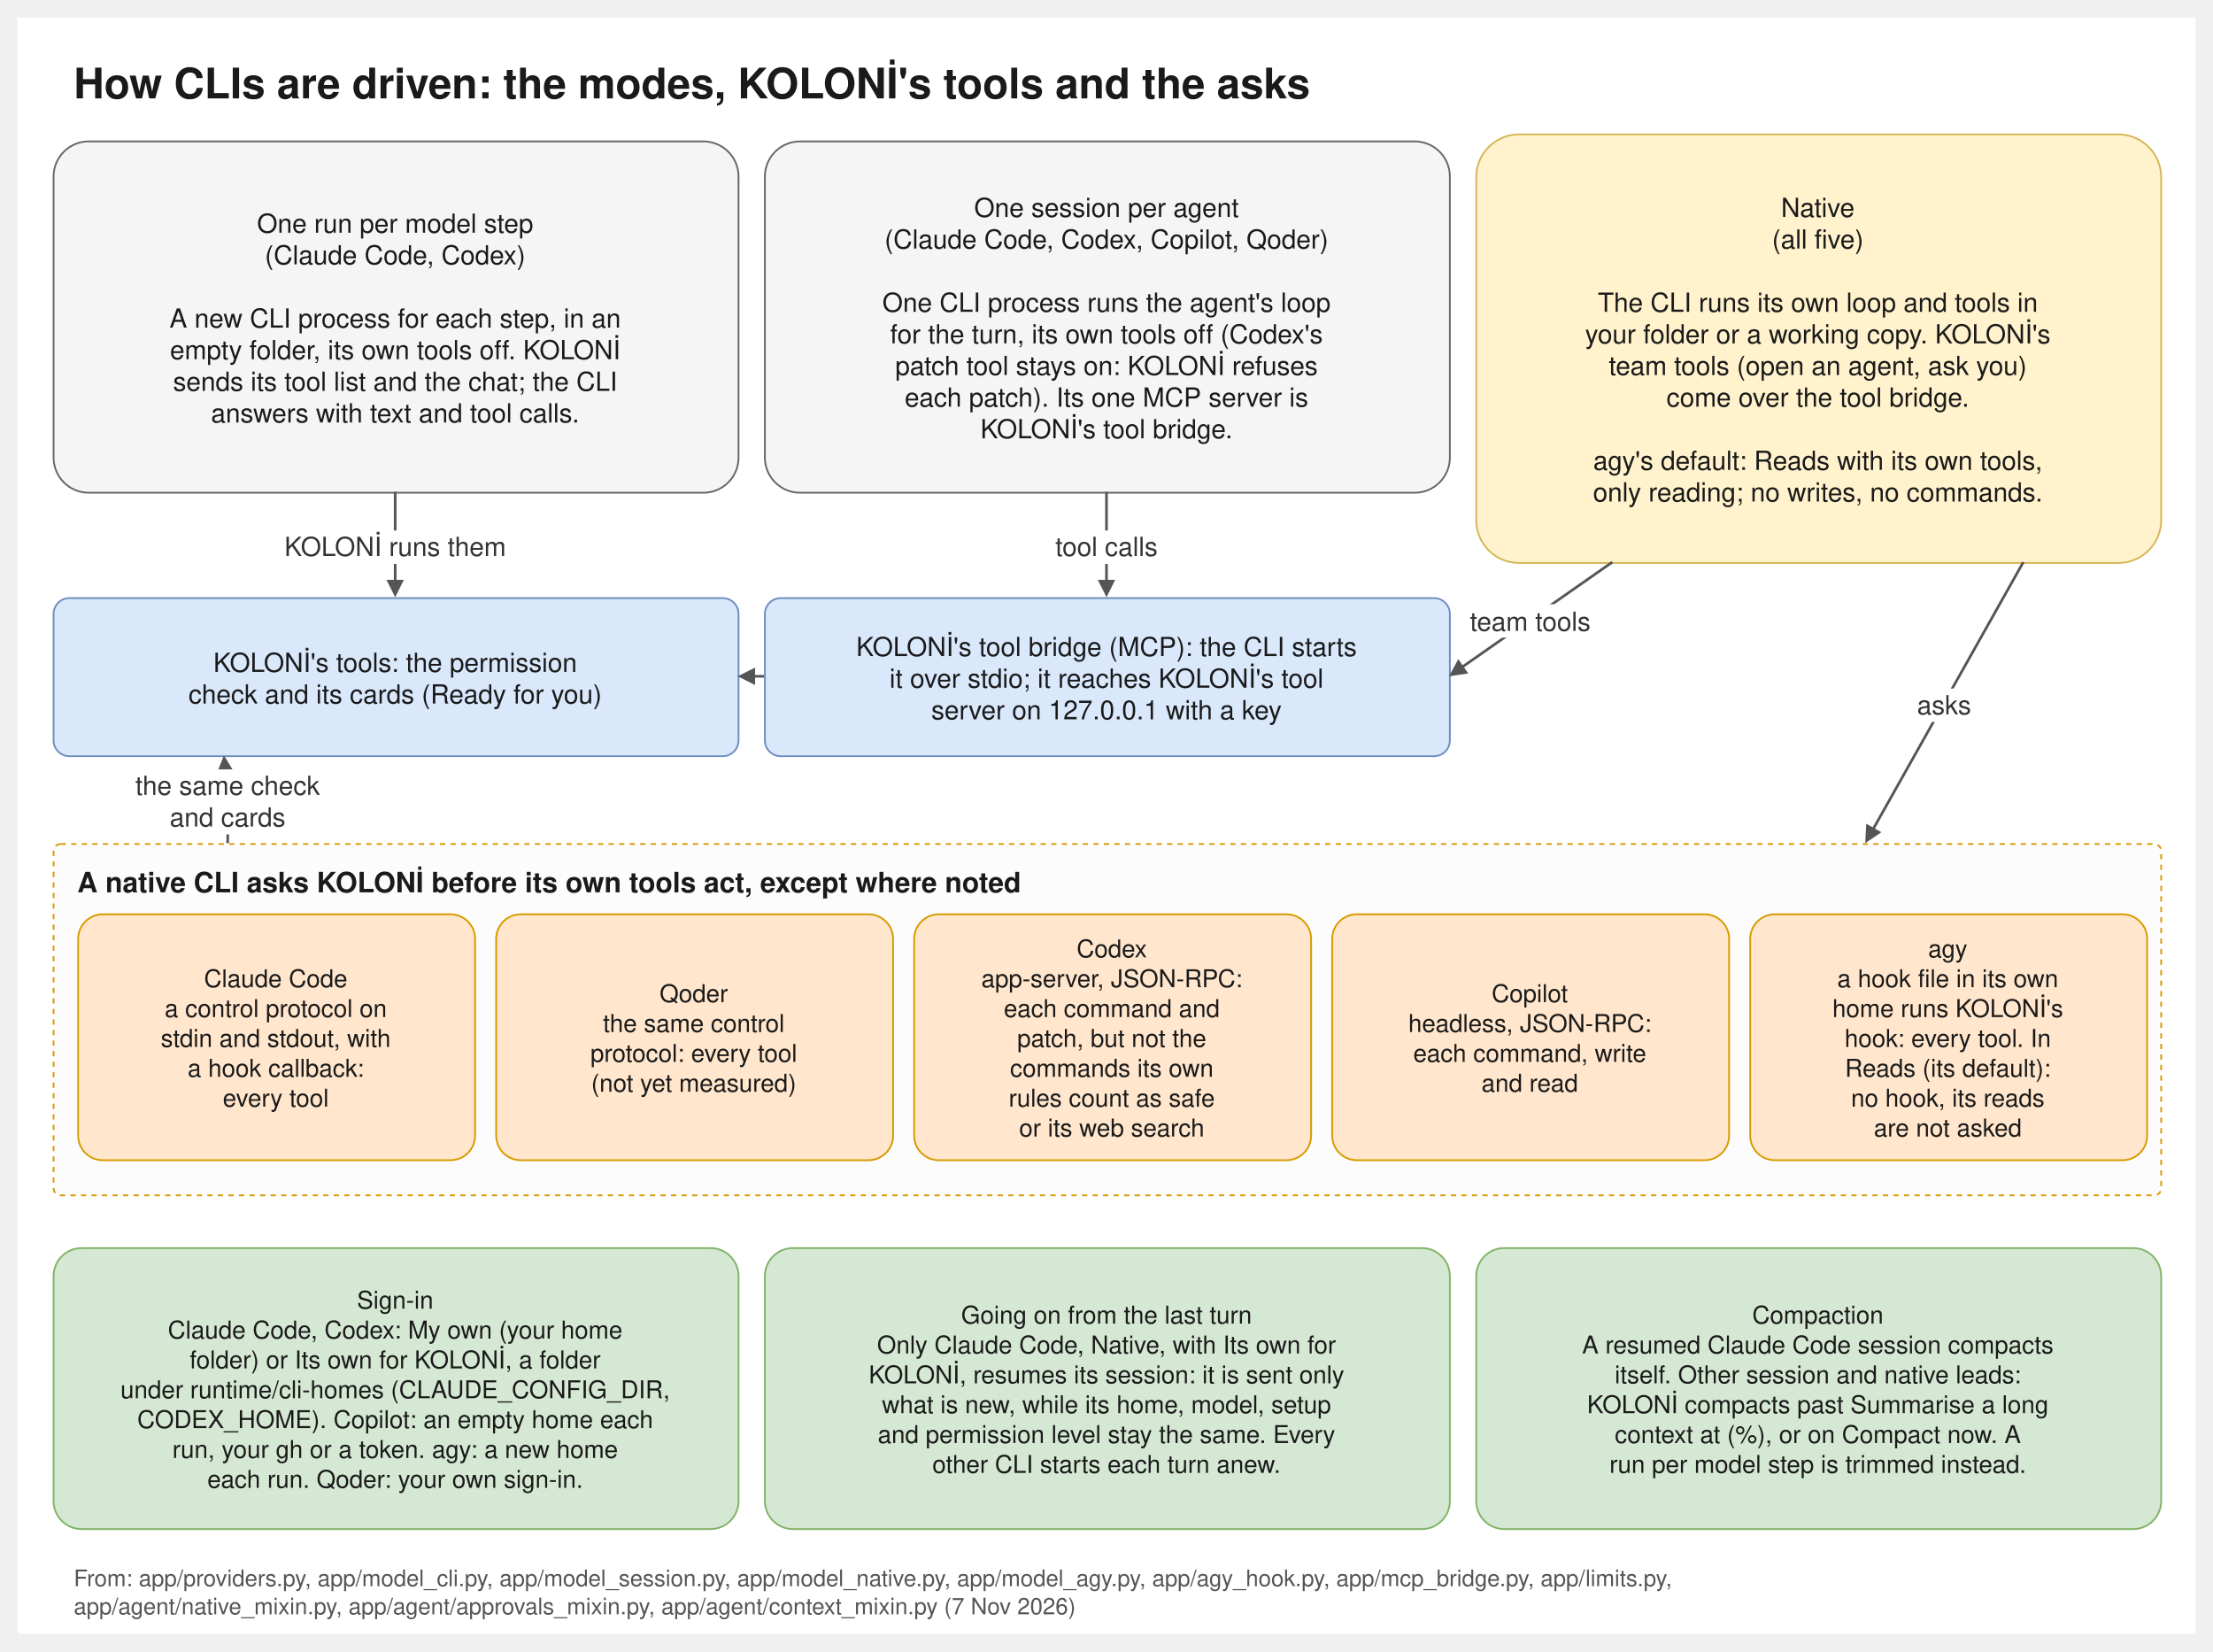
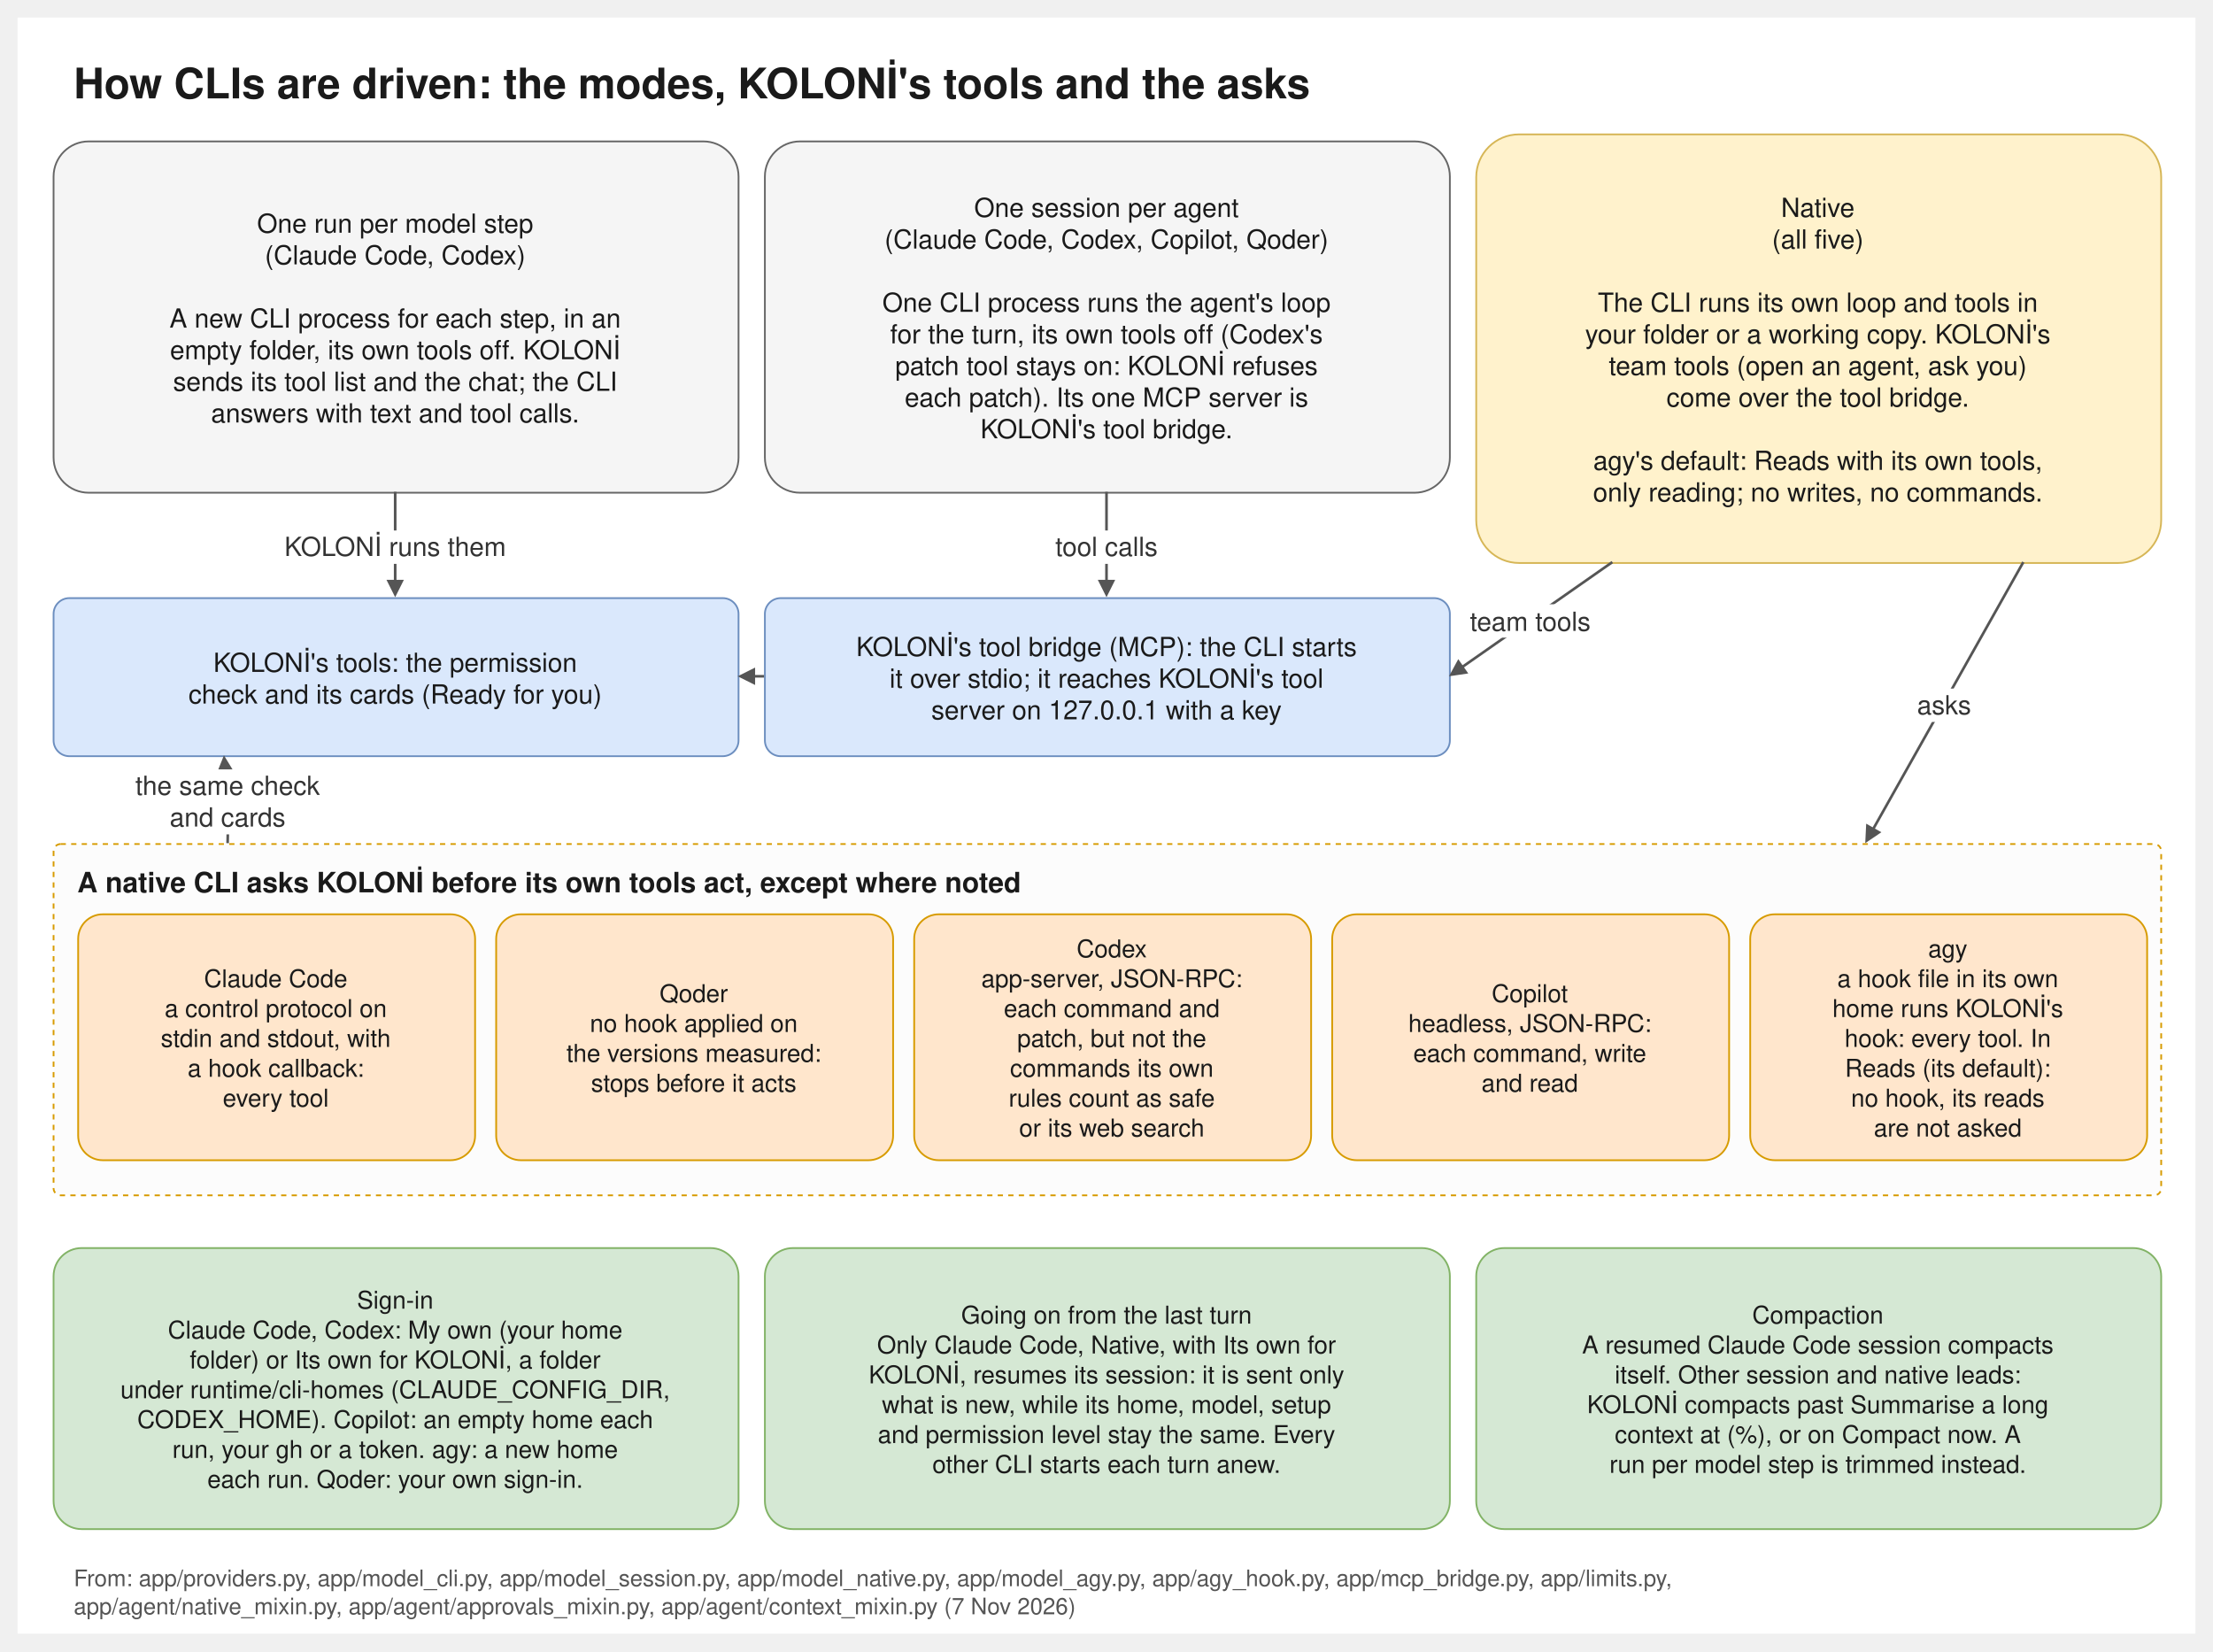
<svg xmlns="http://www.w3.org/2000/svg" style="background: transparent; background-color: transparent;" version="1.1" width="1260px" height="940px" viewBox="0 0 1260 940">
  <defs />
  <g>
    <g data-cell-id="0">
      <g data-cell-id="1">
        <g data-cell-id="backdrop">
          <g>
            <rect x="10" y="10" width="1240" height="920" fill="#ffffff" stroke="none" pointer-events="all" style="fill: light-dark(rgb(255, 255, 255), rgb(18, 18, 18));" />
          </g>
        </g>
        <g data-cell-id="title">
          <g>
            <rect x="40" y="26" width="1180" height="36" fill="none" stroke="none" pointer-events="all" />
          </g>
          <g>
            <g fill="#1a1a1a" font-family="Helvetica" font-weight="bold" text-anchor="start" font-size="24px" style="fill: light-dark(rgb(26, 26, 26), rgb(215, 215, 215));">
              <text x="42" y="56">How CLIs are driven: the modes, KOLONİ's tools and the asks</text>
            </g>
          </g>
        </g>
        <g data-cell-id="step">
          <g transform="translate(0.5,0.5)">
            <rect x="30" y="80" width="390" height="200" rx="20" ry="20" fill="#f5f5f5" stroke="#666666" pointer-events="all" style="fill: light-dark(rgb(245, 245, 245), rgb(26, 26, 26)); stroke: light-dark(rgb(102, 102, 102), rgb(149, 149, 149));" />
          </g>
          <g>
            <g fill="#1a1a1a" font-family="Helvetica" text-anchor="middle" font-size="15px" style="fill: light-dark(rgb(26, 26, 26), rgb(215, 215, 215));">
              <text x="225" y="132.5">One run per model step</text>
              <text x="225" y="150.5">(Claude Code, Codex)</text>
              <text x="225" y="186.5">A new CLI process for each step, in an</text>
              <text x="225" y="204.5">empty folder, its own tools off. KOLONİ</text>
              <text x="225" y="222.5">sends its tool list and the chat; the CLI</text>
              <text x="225" y="240.5">answers with text and tool calls.</text>
            </g>
          </g>
        </g>
        <g data-cell-id="session">
          <g transform="translate(0.5,0.5)">
            <rect x="435" y="80" width="390" height="200" rx="20" ry="20" fill="#f5f5f5" stroke="#666666" pointer-events="all" style="fill: light-dark(rgb(245, 245, 245), rgb(26, 26, 26)); stroke: light-dark(rgb(102, 102, 102), rgb(149, 149, 149));" />
          </g>
          <g>
            <g fill="#1a1a1a" font-family="Helvetica" text-anchor="middle" font-size="15px" style="fill: light-dark(rgb(26, 26, 26), rgb(215, 215, 215));">
              <text x="630" y="123.5">One session per agent</text>
              <text x="630" y="141.5">(Claude Code, Codex, Copilot, Qoder)</text>
              <text x="630" y="177.5">One CLI process runs the agent's loop</text>
              <text x="630" y="195.5">for the turn, its own tools off (Codex's</text>
              <text x="630" y="213.5">patch tool stays on: KOLONİ refuses</text>
              <text x="630" y="231.5">each patch). Its one MCP server is</text>
              <text x="630" y="249.5">KOLONİ's tool bridge.</text>
            </g>
          </g>
        </g>
        <g data-cell-id="native">
          <g transform="translate(0.5,0.5)">
            <rect x="840" y="76" width="390" height="244" rx="24.4" ry="24.4" fill="#fff2cc" stroke="#d6b656" pointer-events="all" style="fill: light-dark(rgb(255, 242, 204), rgb(40, 29, 0)); stroke: light-dark(rgb(214, 182, 86), rgb(109, 81, 0));" />
          </g>
          <g>
            <g fill="#1a1a1a" font-family="Helvetica" text-anchor="middle" font-size="15px" style="fill: light-dark(rgb(26, 26, 26), rgb(215, 215, 215));">
              <text x="1035" y="123.5">Native</text>
              <text x="1035" y="141.5">(all five)</text>
              <text x="1035" y="177.5">The CLI runs its own loop and tools in</text>
              <text x="1035" y="195.5">your folder or a working copy. KOLONİ's</text>
              <text x="1035" y="213.5">team tools (open an agent, ask you)</text>
              <text x="1035" y="231.5">come over the tool bridge.</text>
              <text x="1035" y="267.5">agy's default: Reads with its own tools,</text>
              <text x="1035" y="285.5">only reading; no writes, no commands.</text>
            </g>
          </g>
        </g>
        <g data-cell-id="tools">
          <g transform="translate(0.5,0.5)">
            <rect x="30" y="340" width="390" height="90" rx="9" ry="9" fill="#dae8fc" stroke="#6c8ebf" pointer-events="all" style="fill: light-dark(rgb(218, 232, 252), rgb(29, 41, 59)); stroke: light-dark(rgb(108, 142, 191), rgb(92, 121, 163));" />
          </g>
          <g>
            <g fill="#1a1a1a" font-family="Helvetica" text-anchor="middle" font-size="15px" style="fill: light-dark(rgb(26, 26, 26), rgb(215, 215, 215));">
              <text x="225" y="382.5">KOLONİ's tools: the permission</text>
              <text x="225" y="400.5">check and its cards (Ready for you)</text>
            </g>
          </g>
        </g>
        <g data-cell-id="bridge">
          <g transform="translate(0.5,0.5)">
            <rect x="435" y="340" width="390" height="90" rx="9" ry="9" fill="#dae8fc" stroke="#6c8ebf" pointer-events="all" style="fill: light-dark(rgb(218, 232, 252), rgb(29, 41, 59)); stroke: light-dark(rgb(108, 142, 191), rgb(92, 121, 163));" />
          </g>
          <g>
            <g fill="#1a1a1a" font-family="Helvetica" text-anchor="middle" font-size="15px" style="fill: light-dark(rgb(26, 26, 26), rgb(215, 215, 215));">
              <text x="630" y="373.5">KOLONİ's tool bridge (MCP): the CLI starts</text>
              <text x="630" y="391.5">it over stdio; it reaches KOLONİ's tool</text>
              <text x="630" y="409.5">server on 127.0.0.1 with a key</text>
            </g>
          </g>
        </g>
        <g data-cell-id="e7">
          <g>
            <path d="M 225 280 L 225 330.82" fill="none" stroke="#555555" stroke-width="1.5" stroke-miterlimit="10" pointer-events="stroke" style="stroke: light-dark(rgb(85, 85, 85), rgb(164, 164, 164));" />
            <path d="M 225 338.32 L 221.25 330.82 L 228.75 330.82 Z" fill="#555555" stroke="#555555" stroke-width="1.5" stroke-miterlimit="10" pointer-events="all" style="fill: light-dark(rgb(85, 85, 85), rgb(164, 164, 164)); stroke: light-dark(rgb(85, 85, 85), rgb(164, 164, 164));" />
          </g>
          <g>
            <g fill="#333333" font-family="Helvetica" text-anchor="middle" font-size="15px" style="fill: light-dark(rgb(51, 51, 51), rgb(193, 193, 193));">
              <rect fill="#ffffff" stroke="none" x="161" y="302" width="130" height="19" stroke-width="0" style="fill: light-dark(rgb(255, 255, 255), rgb(18, 18, 18));" />
              <text x="225" y="316.5">KOLONİ runs them</text>
            </g>
          </g>
        </g>
        <g data-cell-id="e8">
          <g>
            <path d="M 630 280 L 630 330.82" fill="none" stroke="#555555" stroke-width="1.5" stroke-miterlimit="10" pointer-events="stroke" style="stroke: light-dark(rgb(85, 85, 85), rgb(164, 164, 164));" />
            <path d="M 630 338.32 L 626.25 330.82 L 633.75 330.82 Z" fill="#555555" stroke="#555555" stroke-width="1.5" stroke-miterlimit="10" pointer-events="all" style="fill: light-dark(rgb(85, 85, 85), rgb(164, 164, 164)); stroke: light-dark(rgb(85, 85, 85), rgb(164, 164, 164));" />
          </g>
          <g>
            <g fill="#333333" font-family="Helvetica" text-anchor="middle" font-size="15px" style="fill: light-dark(rgb(51, 51, 51), rgb(193, 193, 193));">
              <rect fill="#ffffff" stroke="none" x="601" y="302" width="60" height="19" stroke-width="0" style="fill: light-dark(rgb(255, 255, 255), rgb(18, 18, 18));" />
              <text x="630" y="316.5">tool calls</text>
            </g>
          </g>
        </g>
        <g data-cell-id="e9">
          <g>
            <path d="M 918 320 L 832.52 379.74" fill="none" stroke="#555555" stroke-width="1.5" stroke-miterlimit="10" pointer-events="stroke" style="stroke: light-dark(rgb(85, 85, 85), rgb(164, 164, 164));" />
            <path d="M 826.37 384.04 L 830.37 376.67 L 834.67 382.82 Z" fill="#555555" stroke="#555555" stroke-width="1.5" stroke-miterlimit="10" pointer-events="all" style="fill: light-dark(rgb(85, 85, 85), rgb(164, 164, 164)); stroke: light-dark(rgb(85, 85, 85), rgb(164, 164, 164));" />
          </g>
          <g>
            <g fill="#333333" font-family="Helvetica" text-anchor="middle" font-size="15px" style="fill: light-dark(rgb(51, 51, 51), rgb(193, 193, 193));">
              <rect fill="#ffffff" stroke="none" x="836" y="344" width="71" height="19" stroke-width="0" style="fill: light-dark(rgb(255, 255, 255), rgb(18, 18, 18));" />
              <text x="871.28" y="359.15">team tools</text>
            </g>
          </g>
        </g>
        <g data-cell-id="e10">
          <g>
            <path d="M 435 385 L 429.18 385" fill="none" stroke="#555555" stroke-width="1.5" stroke-miterlimit="10" pointer-events="stroke" style="stroke: light-dark(rgb(85, 85, 85), rgb(164, 164, 164));" />
            <path d="M 421.68 385 L 429.18 381.25 L 429.18 388.75 Z" fill="#555555" stroke="#555555" stroke-width="1.5" stroke-miterlimit="10" pointer-events="all" style="fill: light-dark(rgb(85, 85, 85), rgb(164, 164, 164)); stroke: light-dark(rgb(85, 85, 85), rgb(164, 164, 164));" />
          </g>
        </g>
        <g data-cell-id="asks">
          <g transform="translate(0.5,0.5)">
            <rect x="30" y="480" width="1200" height="200" rx="4" ry="4" fill="#fcfcfc" stroke="#d79b00" stroke-dasharray="3 3" pointer-events="all" style="fill: light-dark(rgb(252, 252, 252), rgb(20, 20, 20)); stroke: light-dark(rgb(215, 155, 0), rgb(153, 101, 0));" />
          </g>
          <g>
            <g fill="#1a1a1a" font-family="Helvetica" font-weight="bold" text-anchor="start" font-size="16px" style="fill: light-dark(rgb(26, 26, 26), rgb(215, 215, 215));">
              <text x="44" y="508">A native CLI asks KOLONİ before its own tools act, except where noted</text>
            </g>
          </g>
        </g>
        <g data-cell-id="k0">
          <g transform="translate(0.5,0.5)">
            <rect x="44" y="520" width="226" height="140" rx="14" ry="14" fill="#ffe6cc" stroke="#d79b00" pointer-events="all" style="fill: light-dark(rgb(255, 230, 204), rgb(54, 33, 10)); stroke: light-dark(rgb(215, 155, 0), rgb(153, 101, 0));" />
          </g>
          <g>
            <g fill="#1a1a1a" font-family="Helvetica" text-anchor="middle" font-size="14px" style="fill: light-dark(rgb(26, 26, 26), rgb(215, 215, 215));">
              <text x="157" y="562">Claude Code</text>
              <text x="157" y="579">a control protocol on</text>
              <text x="157" y="596">stdin and stdout, with</text>
              <text x="157" y="613">a hook callback:</text>
              <text x="157" y="630">every tool</text>
            </g>
          </g>
        </g>
        <g data-cell-id="k1">
          <g transform="translate(0.5,0.5)">
            <rect x="282" y="520" width="226" height="140" rx="14" ry="14" fill="#ffe6cc" stroke="#d79b00" pointer-events="all" style="fill: light-dark(rgb(255, 230, 204), rgb(54, 33, 10)); stroke: light-dark(rgb(215, 155, 0), rgb(153, 101, 0));" />
          </g>
          <g>
            <g fill="#1a1a1a" font-family="Helvetica" text-anchor="middle" font-size="14px" style="fill: light-dark(rgb(26, 26, 26), rgb(215, 215, 215));">
              <text x="395" y="570.5">Qoder</text>
-               <text x="395" y="587.5">the same control</text>
-               <text x="395" y="604.5">protocol: every tool</text>
-               <text x="395" y="621.5">(not yet measured)</text>
+               <text x="395" y="587.5">no hook applied on</text>
+               <text x="395" y="604.5">the versions measured:</text>
+               <text x="395" y="621.5">stops before it acts</text>
            </g>
          </g>
        </g>
        <g data-cell-id="k2">
          <g transform="translate(0.5,0.5)">
            <rect x="520" y="520" width="226" height="140" rx="14" ry="14" fill="#ffe6cc" stroke="#d79b00" pointer-events="all" style="fill: light-dark(rgb(255, 230, 204), rgb(54, 33, 10)); stroke: light-dark(rgb(215, 155, 0), rgb(153, 101, 0));" />
          </g>
          <g>
            <g fill="#1a1a1a" font-family="Helvetica" text-anchor="middle" font-size="14px" style="fill: light-dark(rgb(26, 26, 26), rgb(215, 215, 215));">
              <text x="633" y="545">Codex</text>
              <text x="633" y="562">app-server, JSON-RPC:</text>
              <text x="633" y="579">each command and</text>
              <text x="633" y="596">patch, but not the</text>
              <text x="633" y="613">commands its own</text>
              <text x="633" y="630">rules count as safe</text>
              <text x="633" y="647">or its web search</text>
            </g>
          </g>
        </g>
        <g data-cell-id="k3">
          <g transform="translate(0.5,0.5)">
            <rect x="758" y="520" width="226" height="140" rx="14" ry="14" fill="#ffe6cc" stroke="#d79b00" pointer-events="all" style="fill: light-dark(rgb(255, 230, 204), rgb(54, 33, 10)); stroke: light-dark(rgb(215, 155, 0), rgb(153, 101, 0));" />
          </g>
          <g>
            <g fill="#1a1a1a" font-family="Helvetica" text-anchor="middle" font-size="14px" style="fill: light-dark(rgb(26, 26, 26), rgb(215, 215, 215));">
              <text x="871" y="570.5">Copilot</text>
              <text x="871" y="587.5">headless, JSON-RPC:</text>
              <text x="871" y="604.5">each command, write</text>
              <text x="871" y="621.5">and read</text>
            </g>
          </g>
        </g>
        <g data-cell-id="k4">
          <g transform="translate(0.5,0.5)">
            <rect x="996" y="520" width="226" height="140" rx="14" ry="14" fill="#ffe6cc" stroke="#d79b00" pointer-events="all" style="fill: light-dark(rgb(255, 230, 204), rgb(54, 33, 10)); stroke: light-dark(rgb(215, 155, 0), rgb(153, 101, 0));" />
          </g>
          <g>
            <g fill="#1a1a1a" font-family="Helvetica" text-anchor="middle" font-size="14px" style="fill: light-dark(rgb(26, 26, 26), rgb(215, 215, 215));">
              <text x="1109" y="545">agy</text>
              <text x="1109" y="562">a hook file in its own</text>
              <text x="1109" y="579">home runs KOLONİ's</text>
              <text x="1109" y="596">hook: every tool. In</text>
              <text x="1109" y="613">Reads (its default):</text>
              <text x="1109" y="630">no hook, its reads</text>
              <text x="1109" y="647">are not asked</text>
            </g>
          </g>
        </g>
        <g data-cell-id="e17">
          <g>
            <path d="M 1152 320 L 1066.5 472" fill="none" stroke="#555555" stroke-width="1.5" stroke-miterlimit="10" pointer-events="stroke" style="stroke: light-dark(rgb(85, 85, 85), rgb(164, 164, 164));" />
            <path d="M 1062.82 478.54 L 1063.23 470.16 L 1069.77 473.84 Z" fill="#555555" stroke="#555555" stroke-width="1.5" stroke-miterlimit="10" pointer-events="all" style="fill: light-dark(rgb(85, 85, 85), rgb(164, 164, 164)); stroke: light-dark(rgb(85, 85, 85), rgb(164, 164, 164));" />
          </g>
          <g>
            <g fill="#333333" font-family="Helvetica" text-anchor="middle" font-size="15px" style="fill: light-dark(rgb(51, 51, 51), rgb(193, 193, 193));">
              <rect fill="#ffffff" stroke="none" x="1091" y="392" width="33" height="19" stroke-width="0" style="fill: light-dark(rgb(255, 255, 255), rgb(18, 18, 18));" />
              <text x="1106.9" y="406.68">asks</text>
            </g>
          </g>
        </g>
        <g data-cell-id="e18">
          <g>
            <path d="M 129.6 480 L 129.8 470 Q 130 460 129.17 450.03 L 128.26 439.15" fill="none" stroke="#555555" stroke-width="1.5" stroke-miterlimit="10" pointer-events="stroke" style="stroke: light-dark(rgb(85, 85, 85), rgb(164, 164, 164));" />
            <path d="M 127.64 431.67 L 132 438.83 L 124.53 439.46 Z" fill="#555555" stroke="#555555" stroke-width="1.5" stroke-miterlimit="10" pointer-events="all" style="fill: light-dark(rgb(85, 85, 85), rgb(164, 164, 164)); stroke: light-dark(rgb(85, 85, 85), rgb(164, 164, 164));" />
          </g>
          <g>
            <g fill="#333333" font-family="Helvetica" text-anchor="middle" font-size="15px" style="fill: light-dark(rgb(51, 51, 51), rgb(193, 193, 193));">
              <rect fill="#ffffff" stroke="none" x="77" y="438" width="107" height="37" stroke-width="0" style="fill: light-dark(rgb(255, 255, 255), rgb(18, 18, 18));" />
              <text x="129.59" y="452.52">the same check</text>
              <text x="129.59" y="470.52">and cards</text>
            </g>
          </g>
        </g>
        <g data-cell-id="homes">
          <g transform="translate(0.5,0.5)">
            <rect x="30" y="710" width="390" height="160" rx="16" ry="16" fill="#d5e8d4" stroke="#82b366" pointer-events="all" style="fill: light-dark(rgb(213, 232, 212), rgb(31, 47, 30)); stroke: light-dark(rgb(130, 179, 102), rgb(68, 110, 44));" />
          </g>
          <g>
            <g fill="#1a1a1a" font-family="Helvetica" text-anchor="middle" font-size="14px" style="fill: light-dark(rgb(26, 26, 26), rgb(215, 215, 215));">
              <text x="225" y="745">Sign-in</text>
              <text x="225" y="762">Claude Code, Codex: My own (your home</text>
              <text x="225" y="779">folder) or Its own for KOLONİ, a folder</text>
              <text x="225" y="796">under runtime/cli-homes (CLAUDE_CONFIG_DIR,</text>
              <text x="225" y="813">CODEX_HOME). Copilot: an empty home each</text>
              <text x="225" y="830">run, your gh or a token. agy: a new home</text>
              <text x="225" y="847">each run. Qoder: your own sign-in.</text>
            </g>
          </g>
        </g>
        <g data-cell-id="resume">
          <g transform="translate(0.5,0.5)">
            <rect x="435" y="710" width="390" height="160" rx="16" ry="16" fill="#d5e8d4" stroke="#82b366" pointer-events="all" style="fill: light-dark(rgb(213, 232, 212), rgb(31, 47, 30)); stroke: light-dark(rgb(130, 179, 102), rgb(68, 110, 44));" />
          </g>
          <g>
            <g fill="#1a1a1a" font-family="Helvetica" text-anchor="middle" font-size="14px" style="fill: light-dark(rgb(26, 26, 26), rgb(215, 215, 215));">
              <text x="630" y="753.5">Going on from the last turn</text>
              <text x="630" y="770.5">Only Claude Code, Native, with Its own for</text>
              <text x="630" y="787.5">KOLONİ, resumes its session: it is sent only</text>
              <text x="630" y="804.5">what is new, while its home, model, setup</text>
              <text x="630" y="821.5">and permission level stay the same. Every</text>
              <text x="630" y="838.5">other CLI starts each turn anew.</text>
            </g>
          </g>
        </g>
        <g data-cell-id="compact">
          <g transform="translate(0.5,0.5)">
            <rect x="840" y="710" width="390" height="160" rx="16" ry="16" fill="#d5e8d4" stroke="#82b366" pointer-events="all" style="fill: light-dark(rgb(213, 232, 212), rgb(31, 47, 30)); stroke: light-dark(rgb(130, 179, 102), rgb(68, 110, 44));" />
          </g>
          <g>
            <g fill="#1a1a1a" font-family="Helvetica" text-anchor="middle" font-size="14px" style="fill: light-dark(rgb(26, 26, 26), rgb(215, 215, 215));">
              <text x="1035" y="753.5">Compaction</text>
              <text x="1035" y="770.5">A resumed Claude Code session compacts</text>
              <text x="1035" y="787.5">itself. Other session and native leads:</text>
              <text x="1035" y="804.5">KOLONİ compacts past Summarise a long</text>
              <text x="1035" y="821.5">context at (%), or on Compact now. A</text>
              <text x="1035" y="838.5">run per model step is trimmed instead.</text>
            </g>
          </g>
        </g>
        <g data-cell-id="footer">
          <g>
            <rect x="40" y="884" width="1180" height="40" fill="none" stroke="none" pointer-events="all" />
          </g>
          <g>
            <g fill="#555555" font-family="Helvetica" text-anchor="start" font-size="13px" style="fill: light-dark(rgb(85, 85, 85), rgb(164, 164, 164));">
              <text x="42" y="903">From: app/providers.py, app/model_cli.py, app/model_session.py, app/model_native.py, app/model_agy.py, app/agy_hook.py, app/mcp_bridge.py, app/limits.py,</text>
              <text x="42" y="919">app/agent/native_mixin.py, app/agent/approvals_mixin.py, app/agent/context_mixin.py (7 Nov 2026)</text>
            </g>
          </g>
        </g>
      </g>
    </g>
  </g>
</svg>
